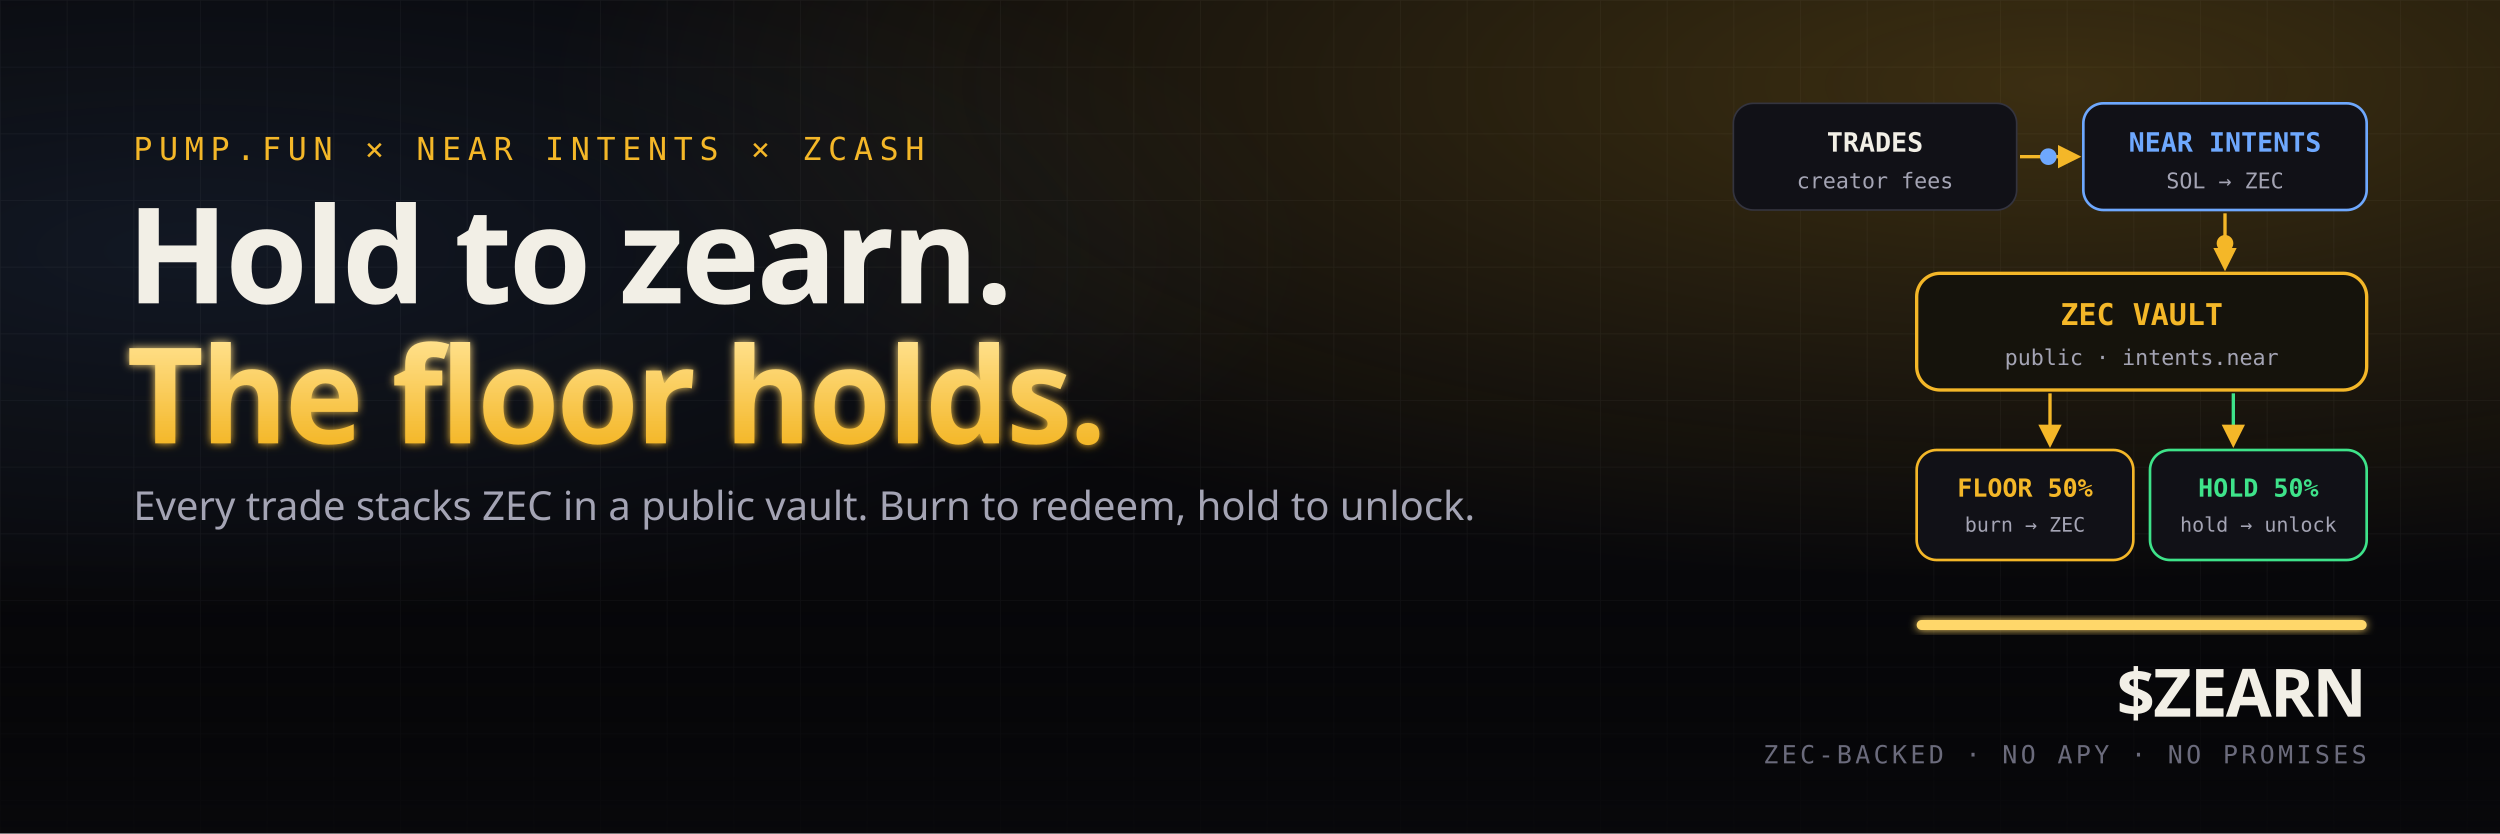
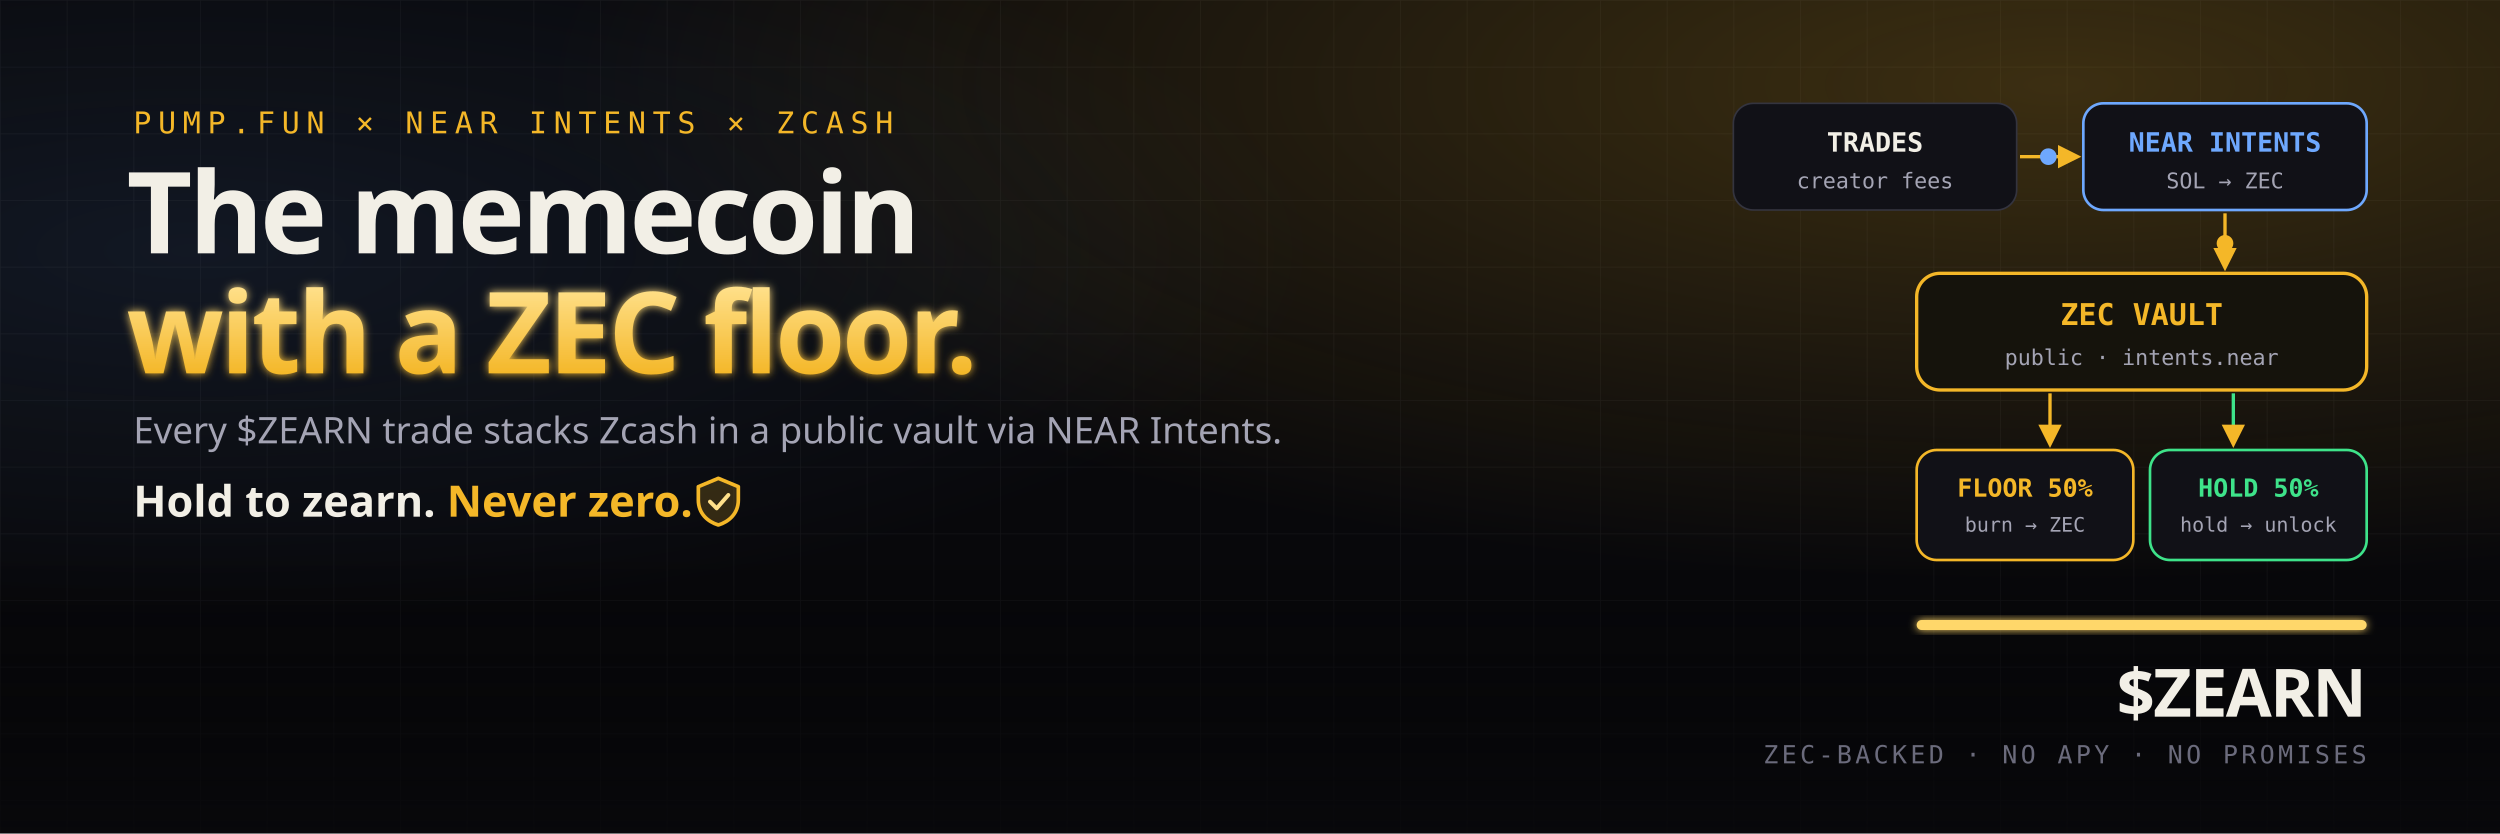
<svg xmlns="http://www.w3.org/2000/svg" viewBox="0 0 1500 500" width="1500" height="500">
  <defs>
    <radialGradient id="glowR" cx="82%" cy="10%" r="60%">
      <stop offset="0" stop-color="#f4b728" stop-opacity="0.22" />
      <stop offset="1" stop-color="#f4b728" stop-opacity="0" />
    </radialGradient>
    <radialGradient id="glowL" cx="8%" cy="30%" r="45%">
      <stop offset="0" stop-color="#6ea8fe" stop-opacity="0.10" />
      <stop offset="1" stop-color="#6ea8fe" stop-opacity="0" />
    </radialGradient>
    <pattern id="grid" width="40" height="40" patternUnits="userSpaceOnUse">
      <path d="M40 0 H0 V40" fill="none" stroke="#ffffff" stroke-opacity="0.04" stroke-width="1" />
    </pattern>
    <linearGradient id="fade" x1="0" y1="0" x2="0" y2="1">
      <stop offset="0" stop-color="#000" stop-opacity="0" />
      <stop offset="1" stop-color="#08080b" stop-opacity="0.85" />
    </linearGradient>
    <linearGradient id="gold" x1="0" y1="0" x2="0" y2="1">
      <stop offset="0" stop-color="#ffe08a" />
      <stop offset="1" stop-color="#f4b728" />
    </linearGradient>
    <filter id="glow" x="-20%" y="-50%" width="140%" height="200%">
      <feGaussianBlur stdDeviation="2.5" result="b" />
      <feMerge>
        <feMergeNode in="b" />
        <feMergeNode in="SourceGraphic" />
      </feMerge>
    </filter>
    <marker id="arr" viewBox="0 0 10 10" refX="8" refY="5" markerWidth="7" markerHeight="7" orient="auto">
      <path d="M0 0 L10 5 L0 10 z" fill="#f4b728" />
    </marker>
  </defs>
  <rect width="1500" height="500" fill="#08080b" />
  <rect width="1500" height="500" fill="url(#grid)" />
  <rect width="1500" height="500" fill="url(#glowR)" />
  <rect width="1500" height="500" fill="url(#glowL)" />
  <rect y="330" width="1500" height="170" fill="url(#fade)" />
-   <text x="80" y="96" font-family="Consolas" font-size="19" letter-spacing="4" fill="#f4b728">PUMP.FUN  ×  NEAR INTENTS  ×  ZCASH</text>
-   <text x="76" y="182" font-family="Segoe UI" font-weight="900" font-size="80" letter-spacing="-2" fill="#f2efe6">Hold to zearn.</text>
-   <text x="76" y="266" font-family="Segoe UI" font-weight="900" font-size="80" letter-spacing="-2" fill="url(#gold)" filter="url(#glow)">The floor holds.</text>
-   <text x="80" y="312" font-family="Segoe UI" font-size="24" fill="#a4a4b4">Every trade stacks ZEC in a public vault. Burn to redeem, hold to unlock.</text>
+   <text x="80" y="80" font-family="Consolas" font-size="18" letter-spacing="4" fill="#f4b728">PUMP.FUN  ×  NEAR INTENTS  ×  ZCASH</text>
+   <text x="76" y="152" font-family="Segoe UI" font-weight="900" font-size="68" letter-spacing="-2" fill="#f2efe6">The memecoin</text>
+   <text x="76" y="224" font-family="Segoe UI" font-weight="900" font-size="68" letter-spacing="-2" fill="url(#gold)" filter="url(#glow)">with a ZEC floor.</text>
+   <text x="80" y="266" font-family="Segoe UI" font-size="22" fill="#a4a4b4">Every $ZEARN trade stacks Zcash in a public vault via NEAR Intents.</text>
+   <text x="80" y="310" font-family="Segoe UI" font-weight="700" font-size="26" fill="#f2efe6">Hold to zearn. <tspan fill="#f4b728">Never zero.</tspan>
+   </text>
+   <g transform="translate(418 287)">
+     <path d="M13 0 L25 5 V13 C25 21 19.5 26 13 28 C6.5 26 1 21 1 13 V5 Z" fill="#f4b728" fill-opacity="0.18" stroke="#f4b728" stroke-width="2.2" stroke-linejoin="round" />
+     <path d="M8 14 L12 18 L19 10" fill="none" stroke="#ffe08a" stroke-width="2.4" stroke-linecap="round" stroke-linejoin="round" />
+   </g>
  <g font-family="Consolas" text-anchor="middle">
    <rect x="1040" y="62" width="170" height="64" rx="12" fill="#111117" stroke="#34343f" />
    <text x="1125" y="91" font-size="16" fill="#f2efe6" font-weight="700">TRADES</text>
    <text x="1125" y="113" font-size="13" fill="#a4a4b4">creator fees</text>
    <rect x="1250" y="62" width="170" height="64" rx="12" fill="#111117" stroke="#6ea8fe" stroke-width="1.6" />
    <text x="1335" y="91" font-size="16" fill="#6ea8fe" font-weight="700">NEAR INTENTS</text>
    <text x="1335" y="113" font-size="13" fill="#a4a4b4">SOL → ZEC</text>
    <path d="M1212 94 H1246" stroke="#f4b728" stroke-width="2" marker-end="url(#arr)" />
    <path d="M1335 128 V160" stroke="#f4b728" stroke-width="2" marker-end="url(#arr)" />
    <rect x="1150" y="164" width="270" height="70" rx="14" fill="#15130c" stroke="#f4b728" stroke-width="2" />
    <text x="1285" y="195" font-size="18" fill="#f4b728" font-weight="700">ZEC VAULT</text>
    <text x="1285" y="219" font-size="13" fill="#a4a4b4">public · intents.near</text>
    <path d="M1230 236 V266" stroke="#f4b728" stroke-width="2" marker-end="url(#arr)" />
    <path d="M1340 236 V266" stroke="#3ee38a" stroke-width="2" marker-end="url(#arr)" />
    <rect x="1150" y="270" width="130" height="66" rx="12" fill="#111117" stroke="#f4b728" stroke-width="1.6" />
    <text x="1215" y="298" font-size="15" fill="#f4b728" font-weight="700">FLOOR 50%</text>
    <text x="1215" y="319" font-size="12" fill="#a4a4b4">burn → ZEC</text>
    <rect x="1290" y="270" width="130" height="66" rx="12" fill="#111117" stroke="#3ee38a" stroke-width="1.6" />
    <text x="1355" y="298" font-size="15" fill="#3ee38a" font-weight="700">HOLD 50%</text>
    <text x="1355" y="319" font-size="12" fill="#a4a4b4">hold → unlock</text>
    <circle cx="1229" cy="94" r="5" fill="#6ea8fe" />
    <circle cx="1335" cy="146" r="5" fill="#f4b728" />
  </g>
  <rect x="1150" y="372" width="270" height="6" rx="3" fill="#ffd76a" filter="url(#glow)" />
  <text x="1420" y="430" font-family="Segoe UI" font-weight="900" font-size="40" letter-spacing="-1" text-anchor="end" fill="#f2efe6">$ZEARN</text>
  <text x="1420" y="458" font-family="Consolas" font-size="15" letter-spacing="2" text-anchor="end" fill="#6b6b7c">ZEC-BACKED · NO APY · NO PROMISES</text>
</svg>
